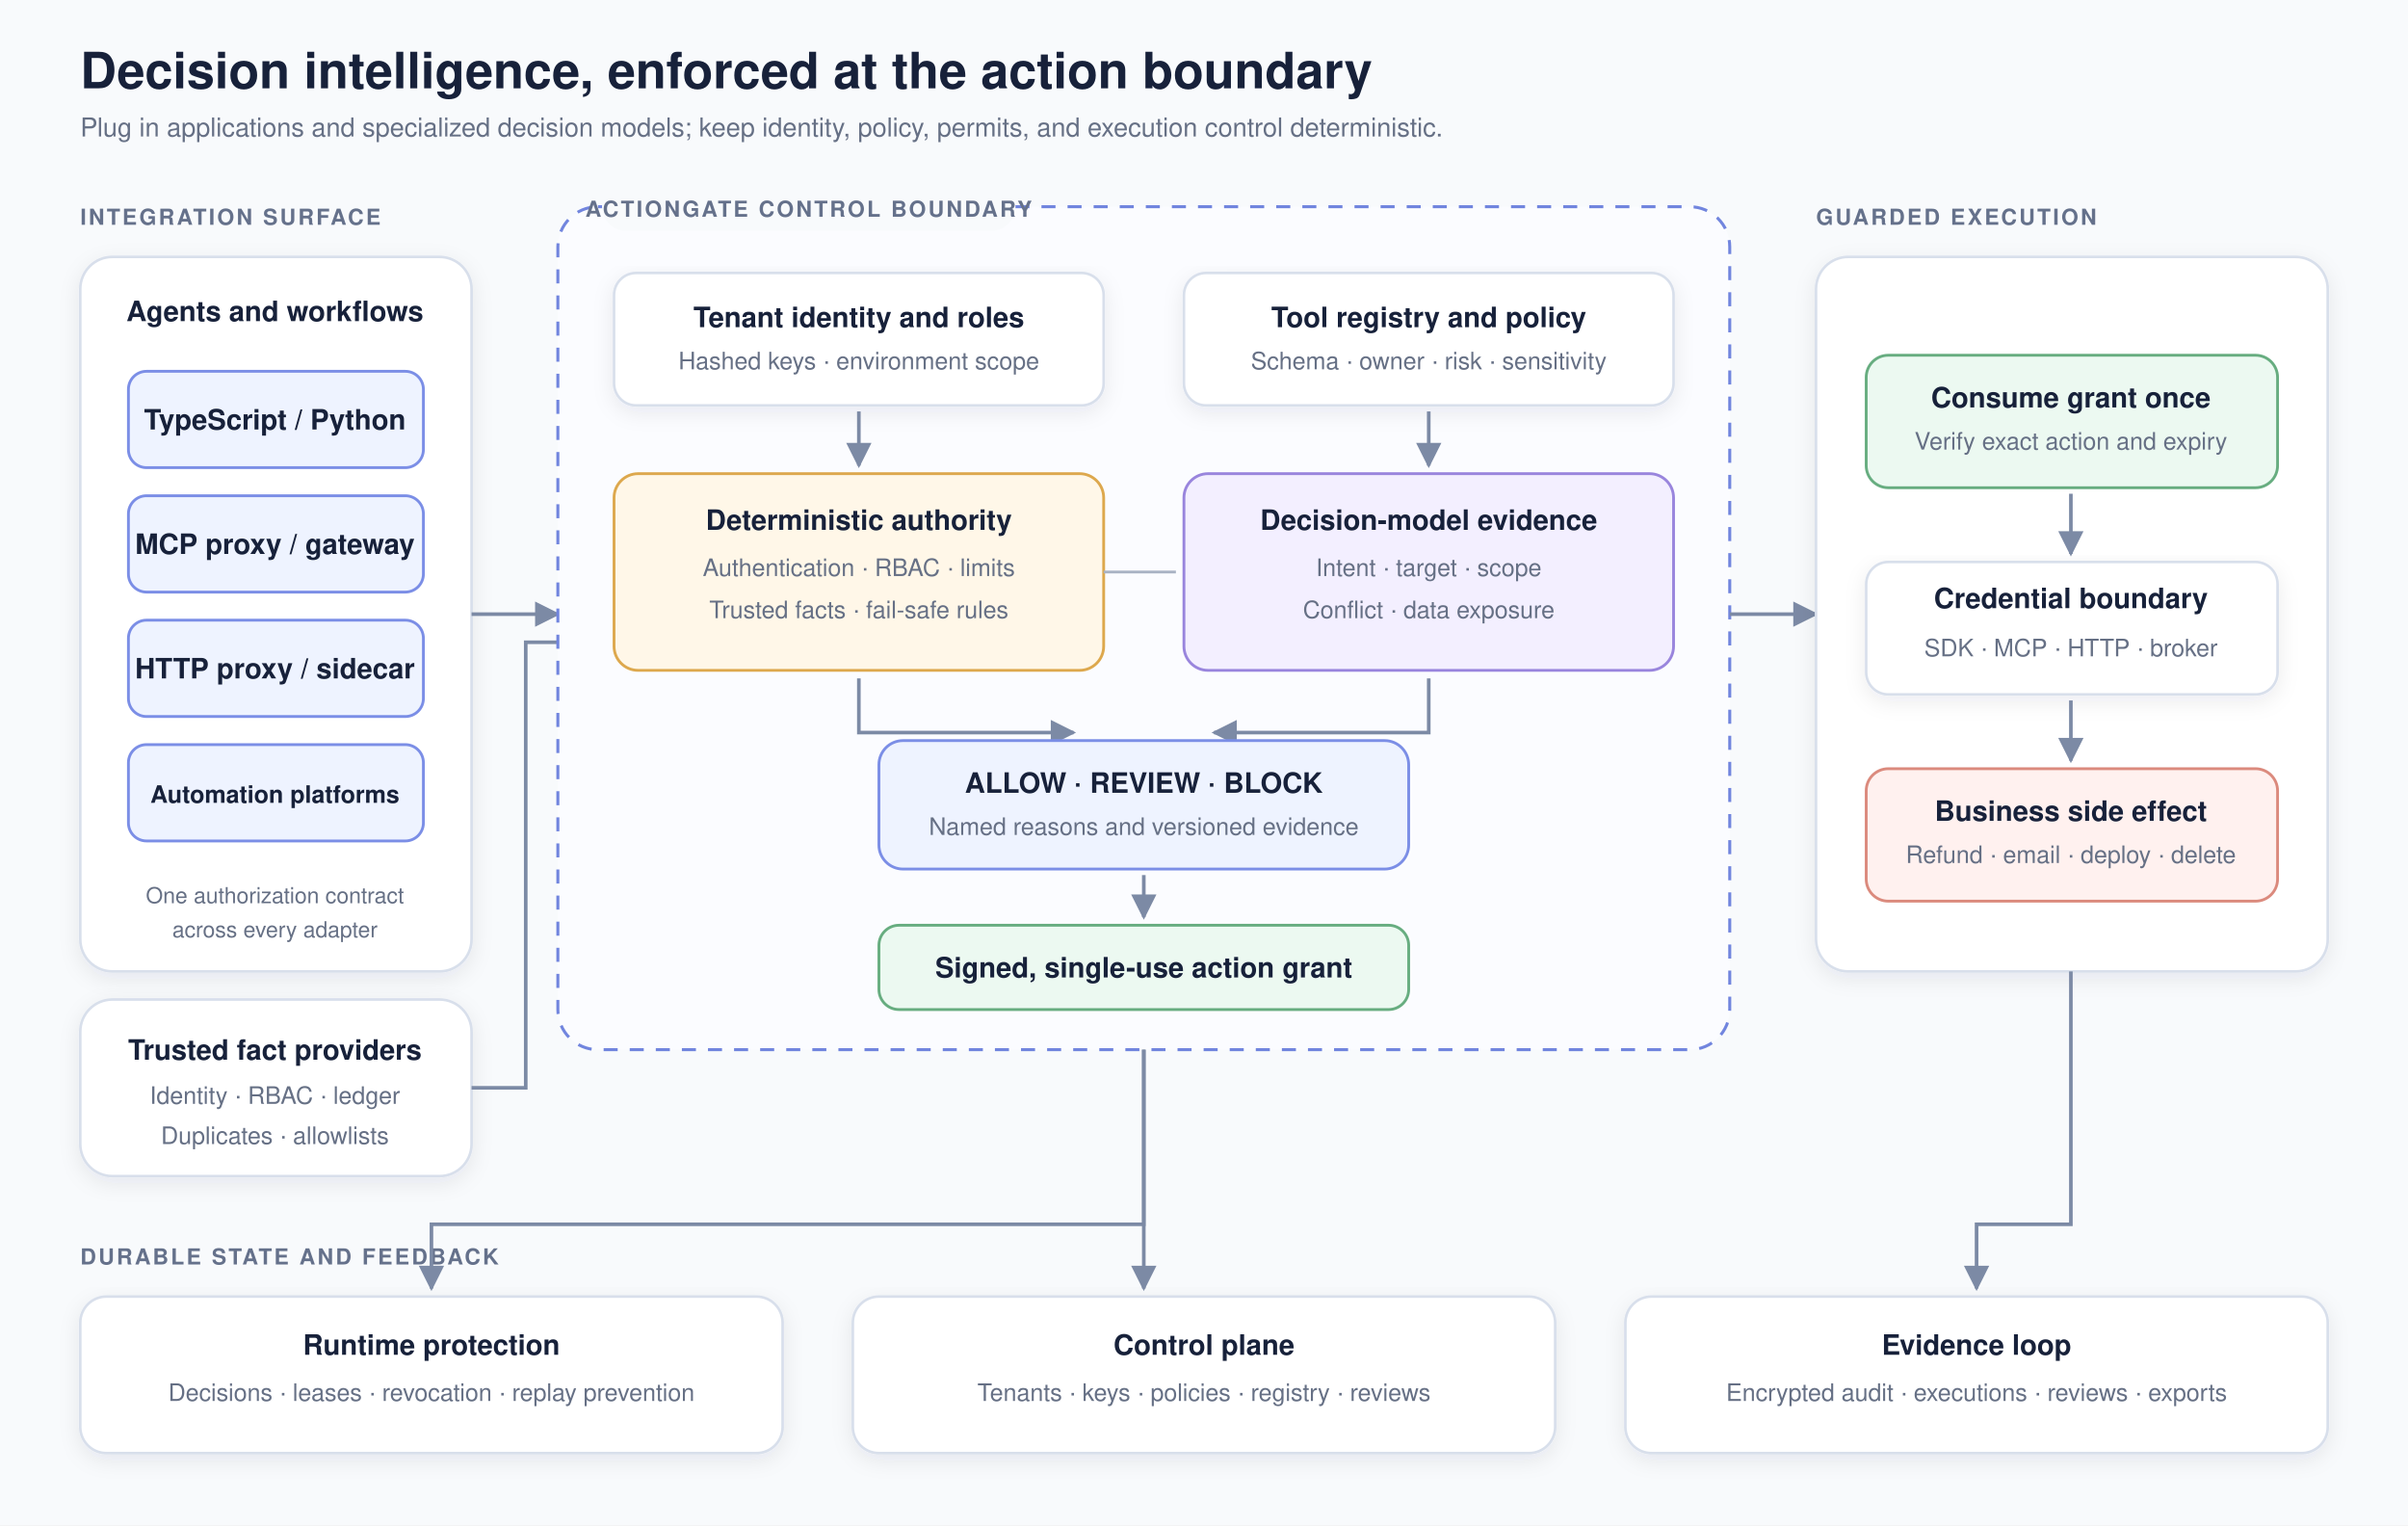
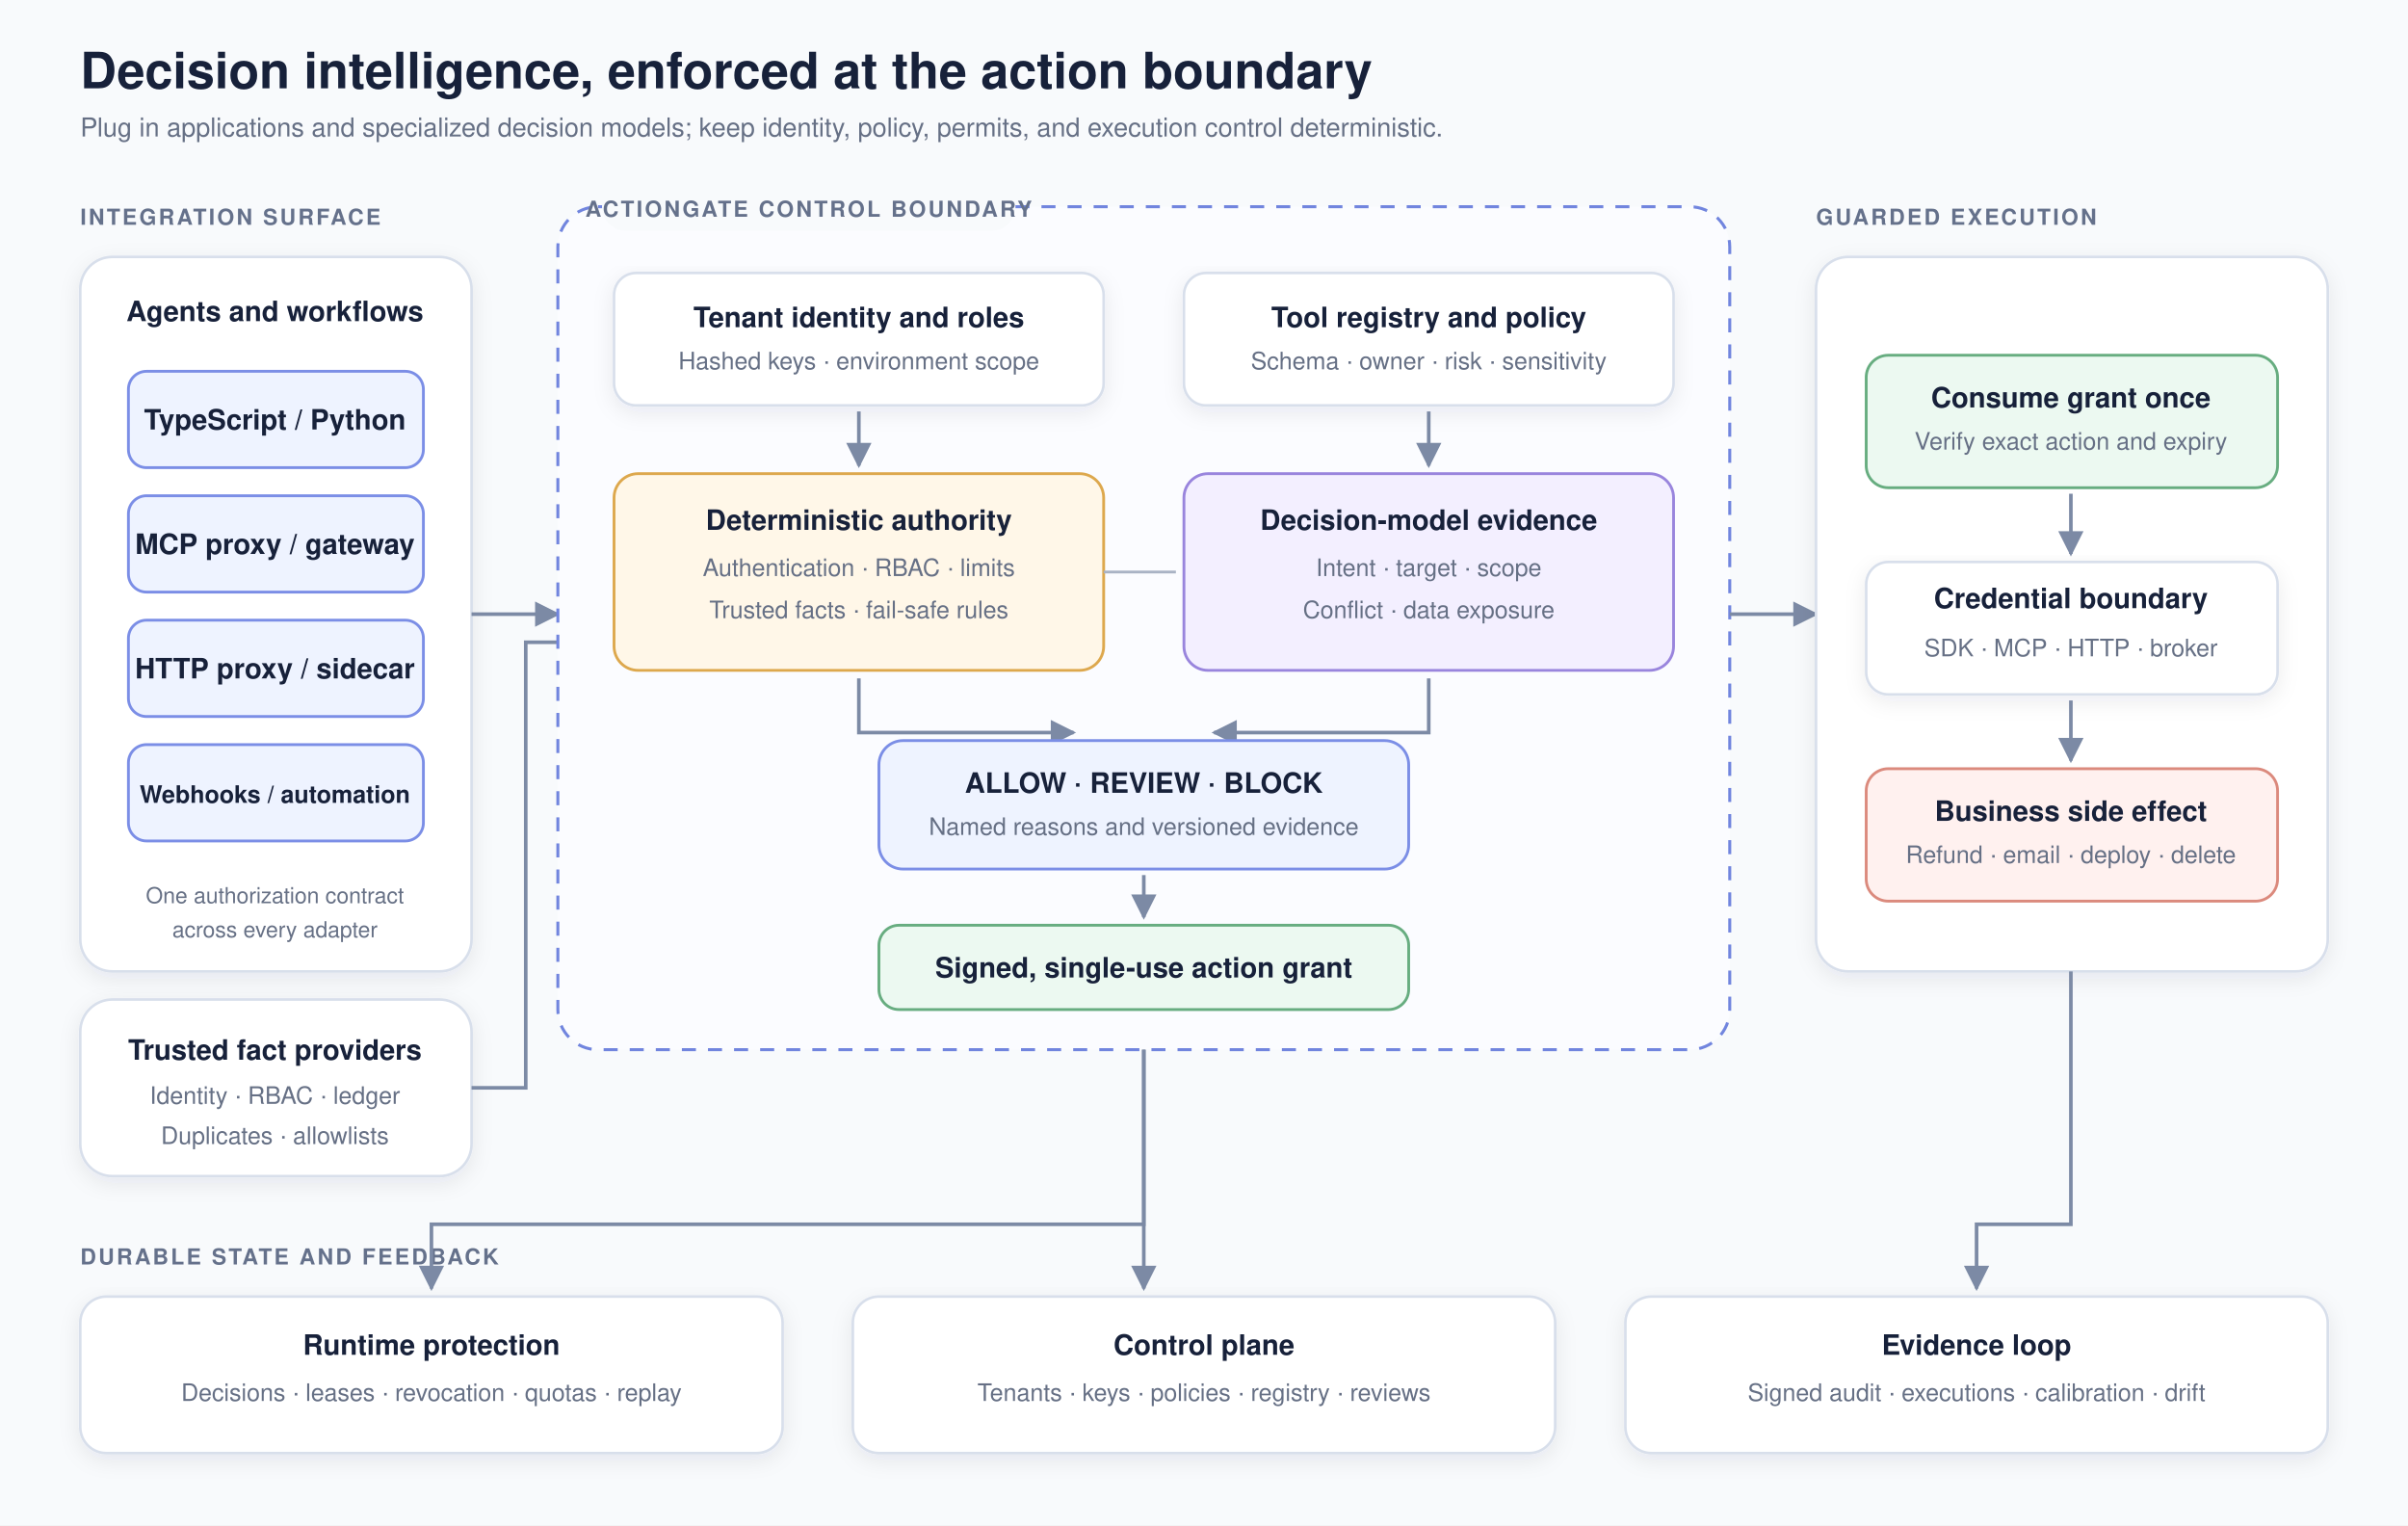
<svg xmlns="http://www.w3.org/2000/svg" viewBox="0 0 1200 760" width="1200" height="760" role="img" aria-labelledby="title description" font-family="ui-sans-serif,-apple-system,BlinkMacSystemFont,Segoe UI,Helvetica,Arial,sans-serif">
  <rect width="1200" height="760" fill="#f8fafc" />
  <defs>
    <marker id="arrow" viewBox="0 0 10 10" refX="9" refY="5" markerWidth="7" markerHeight="7" orient="auto">
      <path d="M0 0 L10 5 L0 10 z" fill="#7c8aa5" />
    </marker>
    <filter id="shadow" x="-10%" y="-10%" width="120%" height="130%">
      <feDropShadow dx="0" dy="3" stdDeviation="5" flood-color="#16213a" flood-opacity="0.08" />
    </filter>
    <style>
      .heading { font-size:25px; font-weight:700; fill:#17213a }
      .subheading { font-size:13px; fill:#667085 }
      .eyebrow { font-size:11px; font-weight:700; letter-spacing:.1em; fill:#65718b }
      .title { font-size:14px; font-weight:700; fill:#17213a }
      .adapter { font-size:12px; font-weight:700; fill:#17213a }
      .body { font-size:12px; fill:#667085 }
      .small { font-size:11px; fill:#667085 }
      .card { fill:#ffffff; stroke:#d8dfeb; stroke-width:1.3; filter:url(#shadow) }
      .blue { fill:#eef3ff; stroke:#7b8ee6; stroke-width:1.4 }
      .purple { fill:#f3efff; stroke:#9985dd; stroke-width:1.4 }
      .amber { fill:#fff7e8; stroke:#dda84d; stroke-width:1.4 }
      .green { fill:#ecf9f1; stroke:#67ad80; stroke-width:1.4 }
      .red { fill:#fff1ef; stroke:#db8a7d; stroke-width:1.4 }
      .boundary { fill:#fbfcff; stroke:#7185de; stroke-width:1.5; stroke-dasharray:7 6 }
      .arrow { fill:none; stroke:#7c8aa5; stroke-width:1.8; marker-end:url(#arrow) }
      .line { fill:none; stroke:#a9b3c4; stroke-width:1.4 }
    </style>
  </defs>
  <text x="40" y="44" class="heading">Decision intelligence, enforced at the action boundary</text>
  <text x="40" y="68" class="subheading">Plug in applications and specialized decision models; keep identity, policy, permits, and execution control deterministic.</text>
  <text x="40" y="112" class="eyebrow">INTEGRATION SURFACE</text>
  <rect x="40" y="128" width="195" height="356" rx="16" class="card" />
  <text x="137" y="160" class="title" text-anchor="middle">Agents and workflows</text>
  <rect x="64" y="185" width="147" height="48" rx="9" class="blue" />
  <text x="137" y="214" class="title" text-anchor="middle">TypeScript / Python</text>
  <rect x="64" y="247" width="147" height="48" rx="9" class="blue" />
  <text x="137" y="276" class="title" text-anchor="middle">MCP proxy / gateway</text>
  <rect x="64" y="309" width="147" height="48" rx="9" class="blue" />
  <text x="137" y="338" class="title" text-anchor="middle">HTTP proxy / sidecar</text>
  <rect x="64" y="371" width="147" height="48" rx="9" class="blue" />
-   <text x="137" y="400" class="adapter" text-anchor="middle">Automation platforms</text>
+   <text x="137" y="400" class="adapter" text-anchor="middle">Webhooks / automation</text>
  <text x="137" y="450" class="small" text-anchor="middle">One authorization contract</text>
  <text x="137" y="467" class="small" text-anchor="middle">across every adapter</text>
  <path d="M235 306 H278" class="arrow" />
  <rect x="40" y="498" width="195" height="88" rx="16" class="card" />
  <text x="137" y="528" class="title" text-anchor="middle">Trusted fact providers</text>
  <text x="137" y="550" class="body" text-anchor="middle">Identity · RBAC · ledger</text>
  <text x="137" y="570" class="body" text-anchor="middle">Duplicates · allowlists</text>
  <path d="M235 542 H262 V320 H302" class="arrow" />
  <rect x="278" y="103" width="584" height="420" rx="20" class="boundary" />
  <rect x="300" y="91" width="206" height="24" rx="12" fill="#f8fafc" />
  <text x="403" y="108" class="eyebrow" text-anchor="middle">ACTIONGATE CONTROL BOUNDARY</text>
  <rect x="306" y="136" width="244" height="66" rx="11" class="card" />
  <text x="428" y="163" class="title" text-anchor="middle">Tenant identity and roles</text>
  <text x="428" y="184" class="body" text-anchor="middle">Hashed keys · environment scope</text>
  <rect x="590" y="136" width="244" height="66" rx="11" class="card" />
  <text x="712" y="163" class="title" text-anchor="middle">Tool registry and policy</text>
  <text x="712" y="184" class="body" text-anchor="middle">Schema · owner · risk · sensitivity</text>
  <path d="M428 205 V232" class="arrow" />
  <path d="M712 205 V232" class="arrow" />
  <rect x="306" y="236" width="244" height="98" rx="12" class="amber" />
  <text x="428" y="264" class="title" text-anchor="middle">Deterministic authority</text>
  <text x="428" y="287" class="body" text-anchor="middle">Authentication · RBAC · limits</text>
  <text x="428" y="308" class="body" text-anchor="middle">Trusted facts · fail-safe rules</text>
  <rect x="590" y="236" width="244" height="98" rx="12" class="purple" />
  <text x="712" y="264" class="title" text-anchor="middle">Decision-model evidence</text>
  <text x="712" y="287" class="body" text-anchor="middle">Intent · target · scope</text>
  <text x="712" y="308" class="body" text-anchor="middle">Conflict · data exposure</text>
  <path d="M550 285 H586" class="line" />
  <path d="M428 338 V365 H535" class="arrow" />
  <path d="M712 338 V365 H605" class="arrow" />
  <rect x="438" y="369" width="264" height="64" rx="12" class="blue" />
  <text x="570" y="395" class="title" text-anchor="middle">ALLOW · REVIEW · BLOCK</text>
  <text x="570" y="416" class="body" text-anchor="middle">Named reasons and versioned evidence</text>
  <path d="M570 436 V457" class="arrow" />
  <rect x="438" y="461" width="264" height="42" rx="10" class="green" />
  <text x="570" y="487" class="title" text-anchor="middle">Signed, single-use action grant</text>
  <path d="M862 306 H905" class="arrow" />
  <text x="905" y="112" class="eyebrow">GUARDED EXECUTION</text>
  <rect x="905" y="128" width="255" height="356" rx="16" class="card" />
  <rect x="930" y="177" width="205" height="66" rx="11" class="green" />
  <text x="1032" y="203" class="title" text-anchor="middle">Consume grant once</text>
  <text x="1032" y="224" class="body" text-anchor="middle">Verify exact action and expiry</text>
  <path d="M1032 246 V276" class="arrow" />
  <rect x="930" y="280" width="205" height="66" rx="11" class="card" />
  <text x="1032" y="303" class="title" text-anchor="middle">Credential boundary</text>
  <text x="1032" y="327" class="body" text-anchor="middle">SDK · MCP · HTTP · broker</text>
  <path d="M1032 349 V379" class="arrow" />
  <rect x="930" y="383" width="205" height="66" rx="11" class="red" />
  <text x="1032" y="409" class="title" text-anchor="middle">Business side effect</text>
  <text x="1032" y="430" class="body" text-anchor="middle">Refund · email · deploy · delete</text>
  <text x="40" y="630" class="eyebrow">DURABLE STATE AND FEEDBACK</text>
  <rect x="40" y="646" width="350" height="78" rx="13" class="card" />
  <text x="215" y="675" class="title" text-anchor="middle">Runtime protection</text>
-   <text x="215" y="698" class="body" text-anchor="middle">Decisions · leases · revocation · replay prevention</text>
+   <text x="215" y="698" class="body" text-anchor="middle">Decisions · leases · revocation · quotas · replay</text>
  <rect x="425" y="646" width="350" height="78" rx="13" class="card" />
  <text x="600" y="675" class="title" text-anchor="middle">Control plane</text>
  <text x="600" y="698" class="body" text-anchor="middle">Tenants · keys · policies · registry · reviews</text>
  <rect x="810" y="646" width="350" height="78" rx="13" class="card" />
  <text x="985" y="675" class="title" text-anchor="middle">Evidence loop</text>
-   <text x="985" y="698" class="body" text-anchor="middle">Encrypted audit · executions · reviews · exports</text>
+   <text x="985" y="698" class="body" text-anchor="middle">Signed audit · executions · calibration · drift</text>
  <path d="M570 523 V610 H215 V642" class="arrow" />
  <path d="M570 523 V642" class="arrow" />
  <path d="M1032 484 V610 H985 V642" class="arrow" />
</svg>
